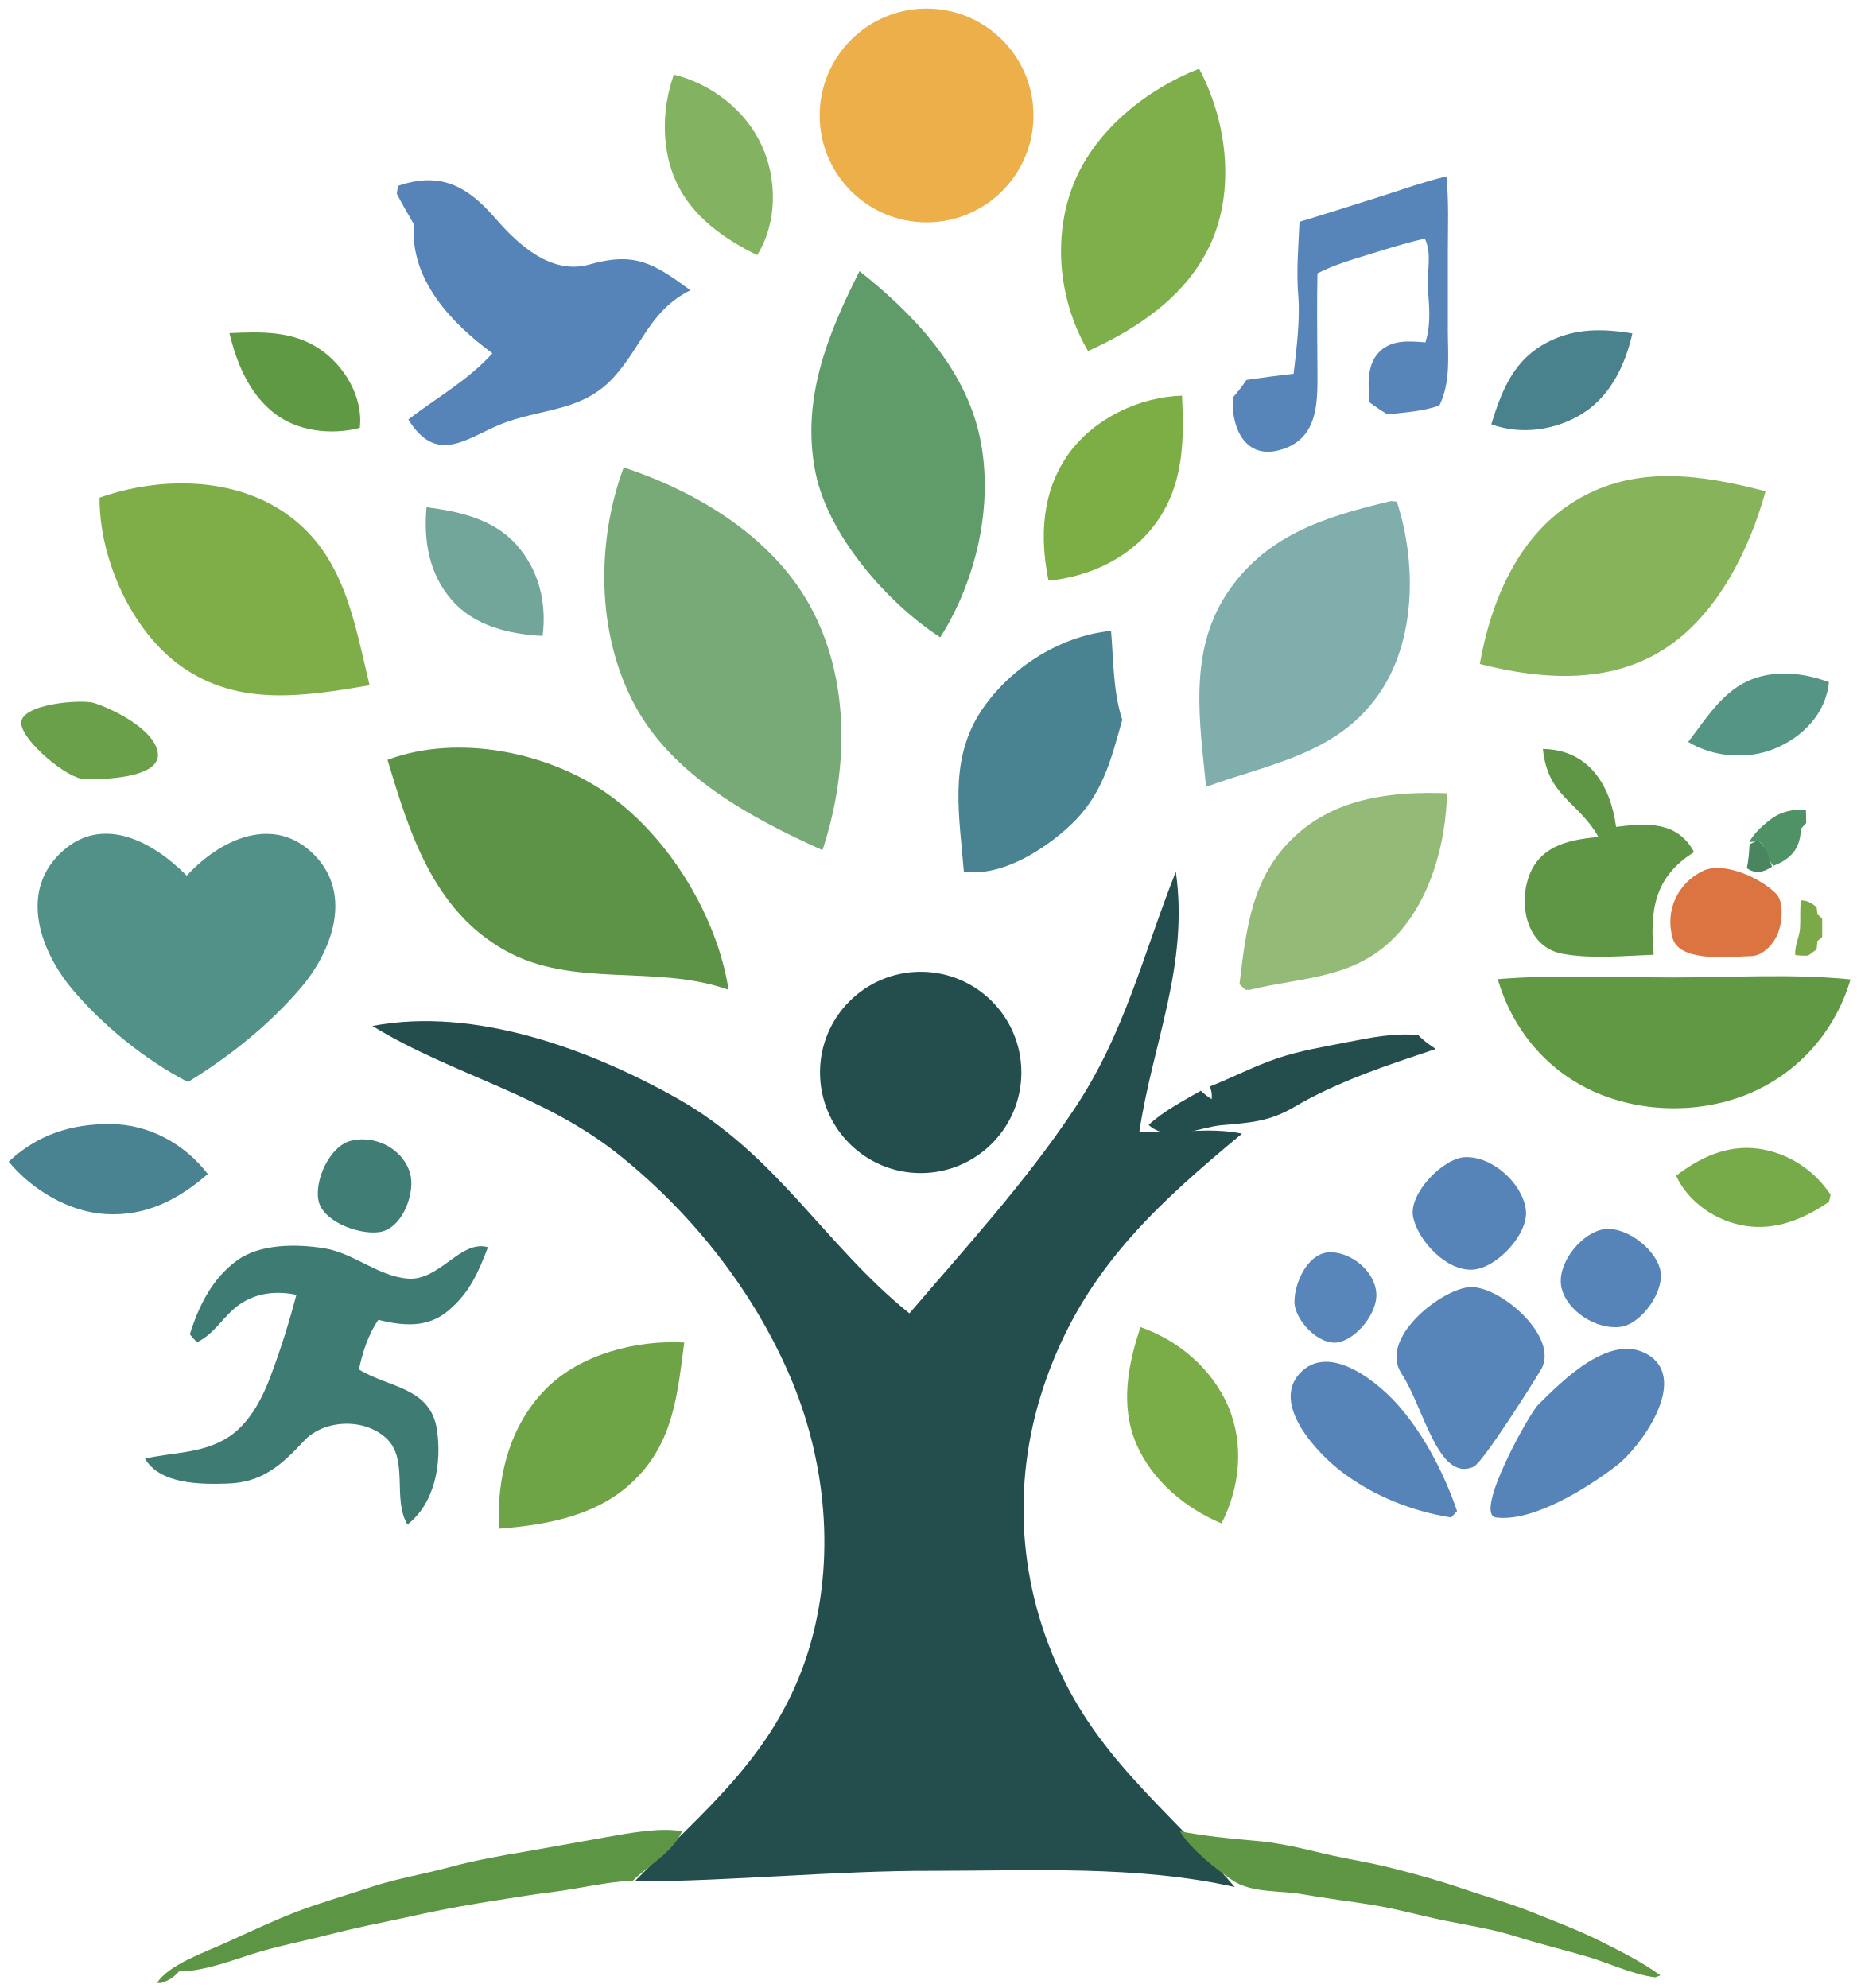
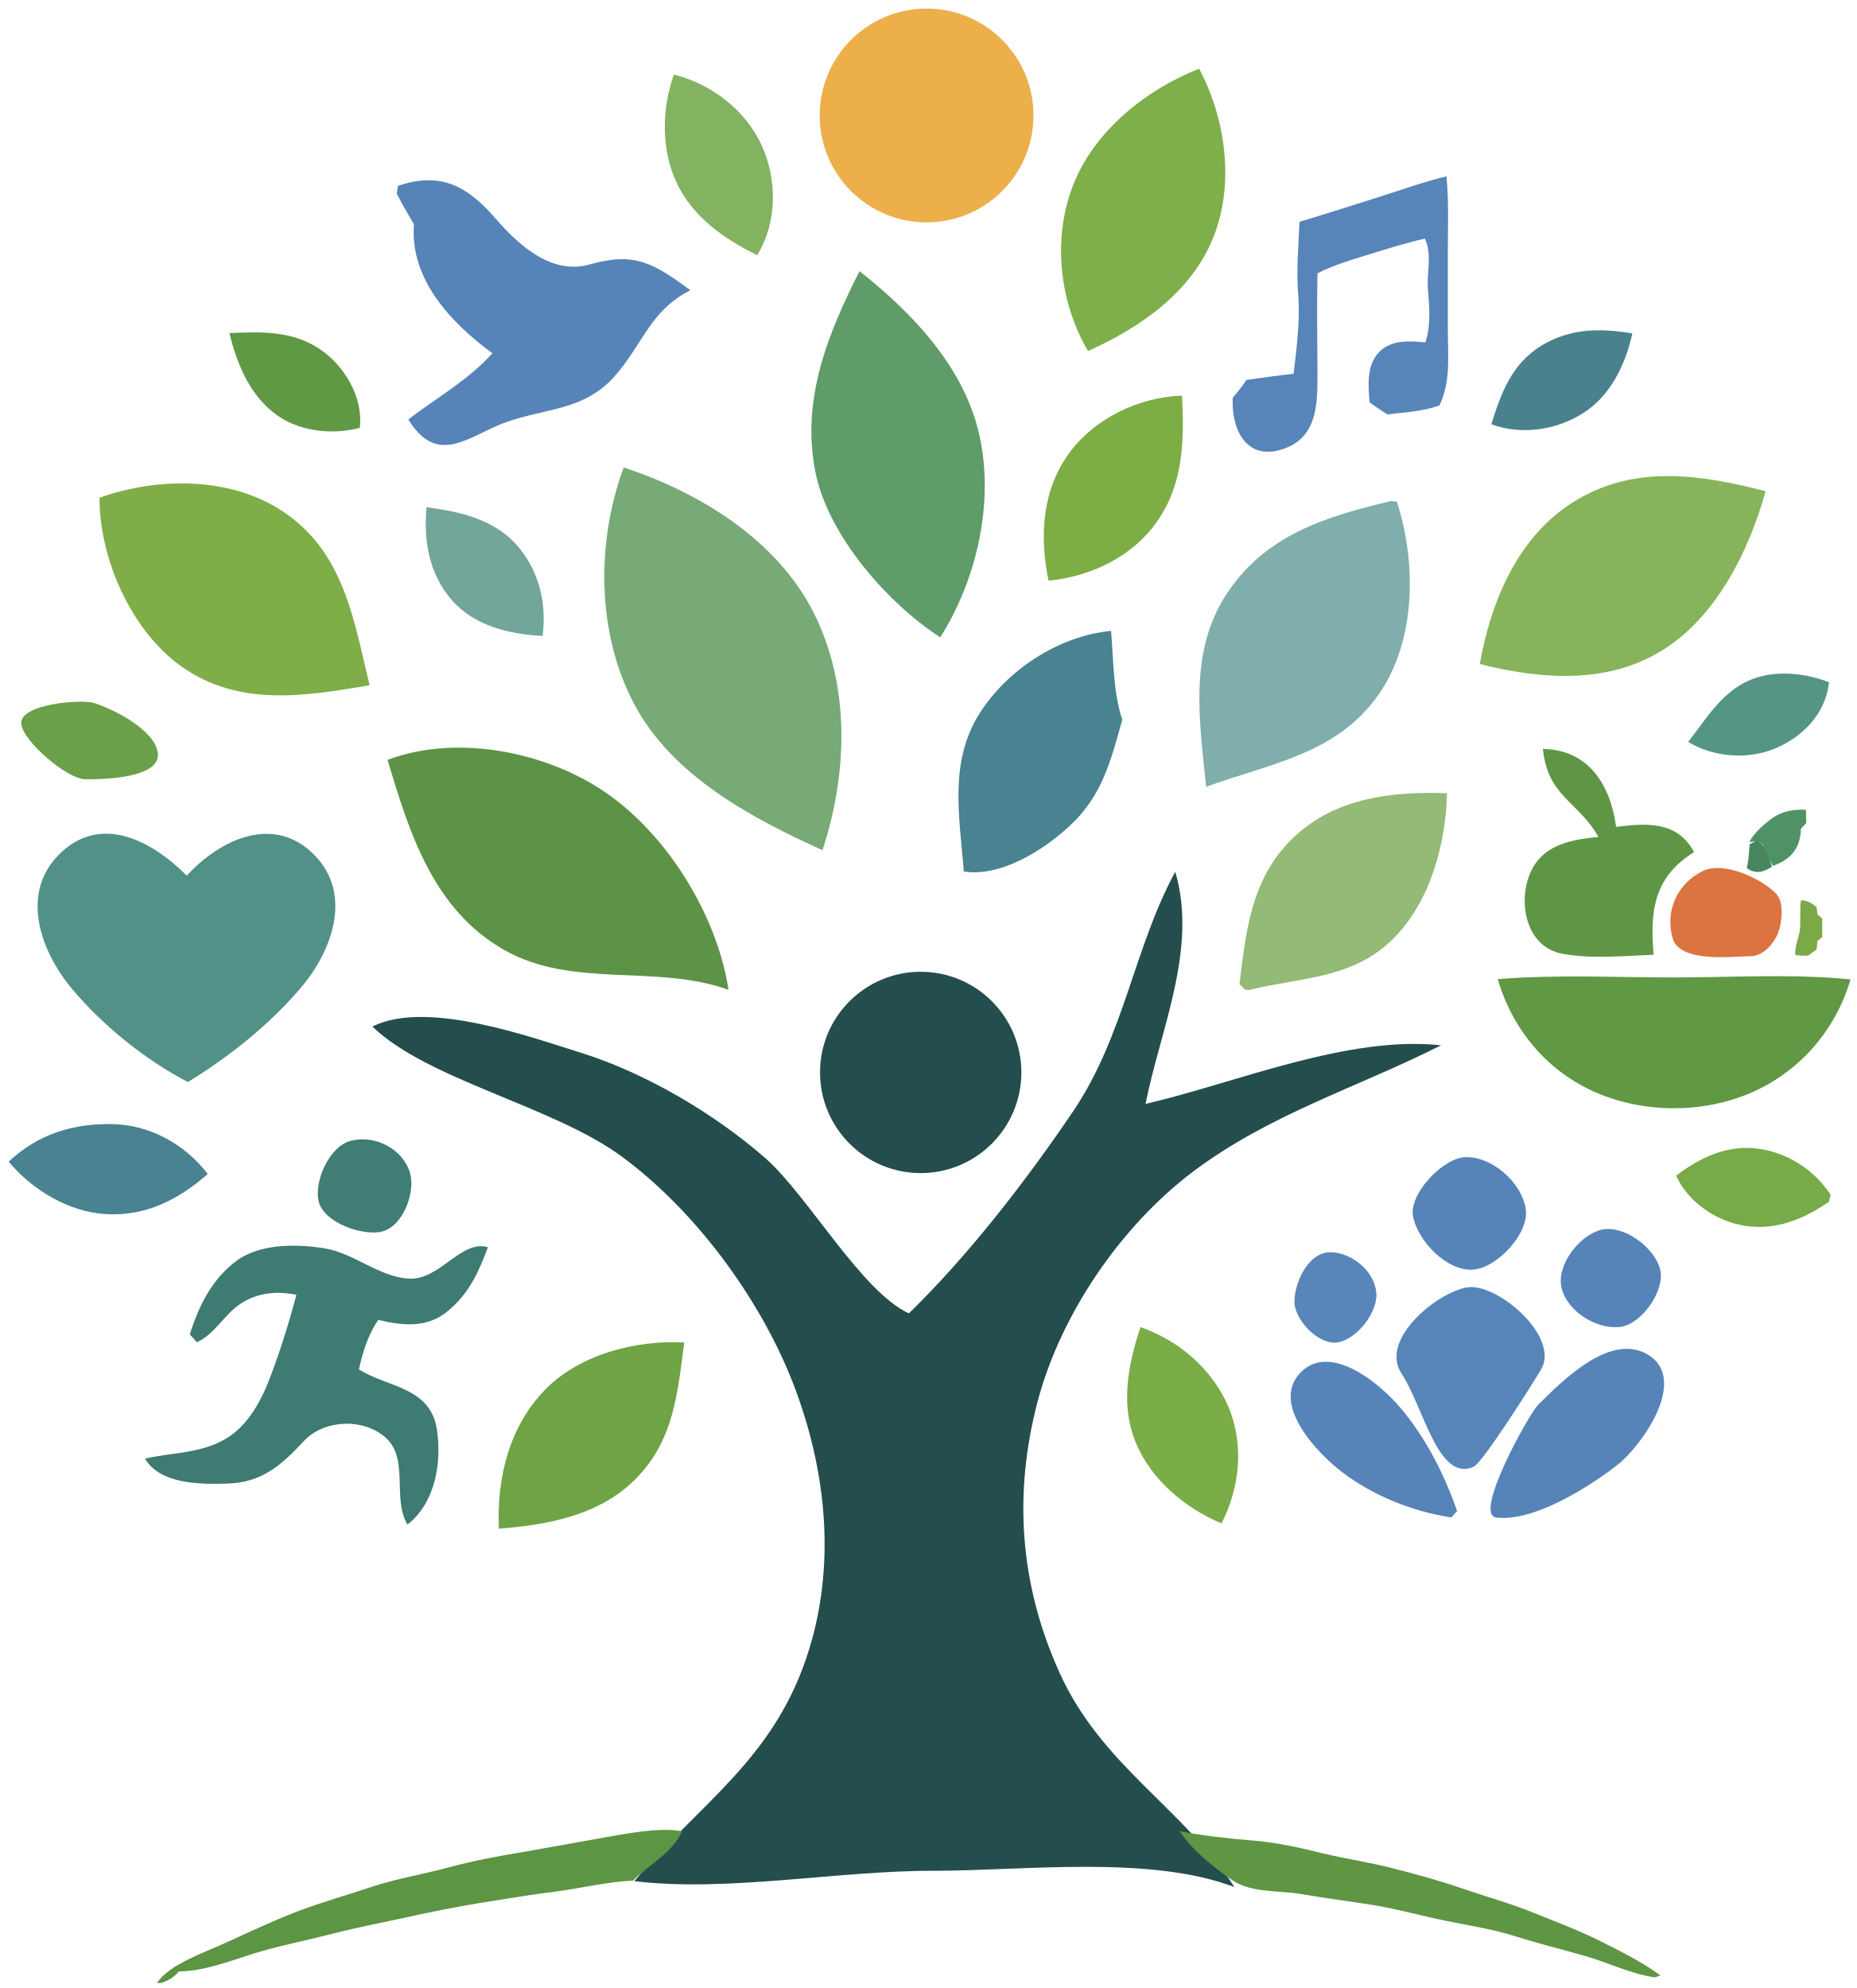
<svg xmlns="http://www.w3.org/2000/svg" viewBox="162 -1 662 709" role="img" aria-label="Healthier UK">
-   <path d="M602.3,672.0C568.0,664.2 530.1,666.2 495.1,666.2C459.4,666.1 423.9,669.9 388.3,670.0C413.0,644.7 437.4,625.7 449.3,590.8C460.1,558.7 457.3,522.8 444.5,491.7C431.6,460.7 409.9,432.9 383.9,411.8C356.4,389.3 323.9,382.7 294.8,364.9C331.3,357.9 372.6,373.3 403.8,390.9C439.1,410.9 456.3,443.3 486.3,467.4C506.3,444.0 527.8,420.5 544.9,394.8C563.1,367.7 569.5,339.6 581.3,309.9C586.0,343.4 573.1,370.7 568.3,402.6C580.5,403.5 592.9,400.8 604.9,403.3C576.3,427.1 551.7,449.1 537.4,484.7C523.7,518.5 523.4,554.9 537.2,588.8C551.9,625.3 578.0,643.5 602.3,672.0Z" fill="#234e4d" fill-rule="evenodd" />
+   <path d="M602.2,672.0C571.9,660.5 527.1,666.2 495.0,666.2C460.8,666.1 421.6,673.9 388.2,669.9C411.3,642.4 437.0,627.0 449.4,590.7C460.5,558.3 456.9,523.2 444.6,491.8C432.8,461.8 409.9,430.8 383.9,411.6C359.5,393.5 314.5,384.2 294.8,365.1C313.9,355.5 350.5,368.6 369.3,374.5C392.3,381.7 417.0,396.3 435.1,412.2C450.2,425.6 469.3,459.7 486.1,467.4C507.4,446.7 528.3,419.6 544.9,395.0C563.0,368.0 566.3,337.2 581.1,309.9C589.2,337.5 575.7,366.3 570.5,392.7C602.8,385.2 642.4,368.2 675.9,371.8C645.5,387.1 614.5,396.4 587.1,417.1C561.6,436.5 540.4,467.5 532.1,498.5C523.3,531.7 525.6,564.2 539.9,595.7C554.9,628.8 583.8,643.7 602.2,672.0Z" fill="#234e4d" fill-rule="evenodd" />
  <path d="M455.3,302.2C429.8,290.7 401.6,275.6 388.1,250.0C374.7,224.6 374.6,192.3 384.4,165.7C411.4,174.6 438.9,191.4 452.1,217.4C465.3,243.6 464.3,274.8 455.3,302.2Z" fill="#77aa76" fill-rule="evenodd" />
  <path d="M229.0,384.9C213.8,377.0 198.7,364.8 187.7,351.7C176.8,338.7 169.0,318.2 182.8,304.0C197.7,288.7 216.4,299.0 228.6,311.3C240.3,298.5 259.6,289.1 274.2,304.0C288.0,318.2 280.2,338.6 269.1,351.5C257.9,364.6 243.7,375.9 229.0,384.9Z" fill="#529187" fill-rule="evenodd" />
  <path d="M421.8,352.0C395.8,342.7 366.3,351.7 341.8,337.8C316.5,323.4 308.0,296.1 300.2,270.0C325.4,260.5 358.3,267.3 379.6,282.8C400.8,298.1 417.8,326.0 421.8,352.0Z" fill="#5d9347" fill-rule="evenodd" />
  <path d="M592.1,279.6C589.8,256.6 585.8,232.0 599.1,211.3C613.0,189.8 634.5,183.3 658.0,177.7L660.1,177.9C667.2,199.6 667.0,227.6 653.6,246.7C638.7,268.0 614.9,271.3 592.1,279.6Z" fill="#7faead" fill-rule="evenodd" />
  <path d="M497.3,226.3C478.4,214.1 457.3,189.9 452.8,167.5C447.6,141.6 457.1,118.3 468.5,95.7C487.6,110.8 506.2,130.3 511.4,154.9C516.5,178.7 510.2,205.9 497.3,226.3Z" fill="#5f9c69" fill-rule="evenodd" />
  <path d="M197.5,176.5C218.9,168.9 245.7,168.9 264.6,182.6C284.9,197.2 288.3,220.7 293.8,243.4C270.7,247.3 247.2,251.2 226.7,236.7C208.8,224.0 197.4,198.2 197.5,176.5Z" fill="#7fae49" fill-rule="evenodd" />
  <path d="M689.7,235.8C693.7,213.1 703.6,189.6 724.1,177.4C745.4,164.6 768.9,168.3 791.6,174.2C785.8,195.2 774.3,218.4 755.6,230.4C735.8,243.2 711.6,241.4 689.7,235.8Z" fill="#87b45a" fill-rule="evenodd" />
  <path d="M307.6,148.6C318.0,140.6 328.7,134.8 337.6,125.0C323.0,114.3 308.1,98.7 309.6,79.0C307.5,75.4 305.4,71.8 303.5,68.1L303.9,65.3C319.0,60.1 328.6,65.3 338.6,76.8C346.9,86.4 358.7,97.2 372.3,93.3C388.5,88.7 395.2,93.0 408.2,102.5C393.6,109.9 391.2,122.1 380.9,133.5C370.3,145.2 357.1,144.6 343.2,149.3C329.5,154.0 318.4,166.0 307.6,148.6Z" fill="#5684b9" fill-rule="evenodd" />
  <path d="M307.3,542.7C301.8,533.6 307.9,519.4 299.7,511.9C291.7,504.5 277.3,505.3 270.3,513.0C262.3,521.6 255.3,527.8 243.0,528.1C233.6,528.4 219.1,528.4 213.7,519.2C223.3,517.0 233.4,517.4 242.2,512.3C250.7,507.5 255.7,497.6 258.9,488.7C262.3,479.6 265.2,470.2 267.7,460.8C260.8,459.3 253.6,460.0 247.6,464.1C241.8,468.0 238.7,474.7 232.2,477.7L229.7,474.9C232.9,464.6 237.7,454.9 246.7,448.4C255.0,442.5 267.9,442.6 277.7,444.2C288.2,445.9 297.0,454.3 307.6,455.0C318.8,455.8 326.3,441.0 336.0,443.8C332.6,452.8 329.4,460.1 321.9,466.4C314.6,472.7 305.7,471.9 296.9,469.7C293.3,475.0 291.3,481.2 290.0,487.4C300.6,494.0 315.4,493.6 317.8,508.8C319.6,520.7 317.2,535.0 307.3,542.7Z" fill="#3e7b72" fill-rule="evenodd" />
  <circle cx="492.42" cy="40.18" r="38.12" fill="#ecaf4a" />
  <path d="M696.1,348.2C716.9,346.5 738.1,347.6 759.0,347.6C779.8,347.6 801.1,346.2 821.9,348.3C816.5,366.6 803.6,381.4 786.0,388.9C768.9,396.1 748.5,396.0 731.5,388.8C713.9,381.3 701.4,366.4 696.1,348.2Z" fill="#609844" fill-rule="evenodd" />
  <circle cx="490.32" cy="381.47" r="35.9" fill="#234e4d" />
  <path d="M550.0,124.2C539.5,106.3 537.2,83.4 545.0,64.2C552.7,45.3 571.0,30.8 589.6,23.5C599.1,41.3 602.3,64.6 594.7,83.6C586.8,103.3 568.8,115.7 550.0,124.2Z" fill="#7faf4a" fill-rule="evenodd" />
  <path d="M606.1,352.0L604.0,350.0C606.4,330.1 608.4,311.4 623.9,297.1C638.7,283.4 658.8,281.2 678.0,281.9C677.6,299.8 672.1,320.3 659.2,333.4C644.6,348.2 626.5,347.4 607.7,352.0L606.1,352.0Z" fill="#93ba76" fill-rule="evenodd" />
  <path d="M505.7,309.8C504.2,290.5 500.3,271.1 511.2,253.6C521.1,237.9 539.5,225.8 558.2,224.0C559.1,234.5 558.9,245.7 562.2,255.7C558.1,270.3 555.1,282.7 543.6,293.4C534.3,302.1 518.9,311.9 505.7,309.8Z" fill="#498290" fill-rule="evenodd" />
  <path d="M601.6,140.8C603.4,138.8 605.0,136.7 606.5,134.5C612.1,133.7 617.7,132.9 623.3,132.3C624.3,123.8 625.6,113.6 625.0,105.0C624.2,95.7 625.0,87.4 625.4,78.1C634.2,75.5 643.0,72.6 651.7,69.9C660.4,67.2 669.0,64.0 677.8,61.9C678.7,71.0 678.3,80.2 678.3,89.3L678.3,116.8C678.3,126.0 679.4,135.1 675.3,143.6C669.2,145.8 663.1,146.0 656.8,146.8C654.5,145.4 652.4,144.0 650.4,142.5C649.9,136.8 649.3,129.6 653.4,125.0C657.8,120.0 664.4,120.6 670.3,121.1C672.3,114.8 671.7,108.7 671.2,102.2C670.7,96.1 672.8,89.8 670.1,84.1C663.5,85.6 657.1,87.6 650.6,89.6C644.2,91.6 637.8,93.4 631.8,96.5C631.6,107.7 631.7,118.9 631.8,130.2C631.8,141.0 632.6,154.1 620.5,158.8C606.7,164.1 601.0,152.4 601.6,140.8Z" fill="#5785ba" fill-rule="evenodd" />
  <path d="M339.9,544.2C339.1,526.0 343.6,507.6 356.6,494.4C368.8,482.0 389.0,476.8 406.0,477.8C403.6,495.9 402.3,512.8 388.6,526.5C375.7,539.5 357.4,542.8 339.9,544.2Z" fill="#6ea346" fill-rule="evenodd" />
  <path d="M732.0,297.5C724.9,284.8 713.9,283.2 712.2,266.1C728.6,266.4 736.3,279.0 738.3,293.9C749.2,292.5 760.2,291.8 766.1,302.9C751.8,311.8 750.3,323.8 751.7,339.5C741.1,339.9 729.3,341.1 718.9,339.1C707.3,336.8 703.7,323.4 706.7,313.1C710.2,300.9 720.8,298.5 732.0,297.5Z" fill="#5e9645" fill-rule="evenodd" />
  <path d="M218.0,706.2C222.2,699.6 235.3,695.2 242.2,692.0C250.8,688.1 259.2,684.1 268.0,680.7C276.8,677.4 285.9,674.8 294.9,671.8C303.8,668.9 313.2,667.4 322.3,664.9C331.3,662.5 340.5,660.8 349.7,659.3L377.6,654.3C385.6,652.9 397.3,650.6 405.2,652.1C401.9,659.7 393.4,664.1 387.7,669.7C378.5,670.1 369.3,672.4 360.2,673.6C351.1,674.7 342.0,676.3 333.0,677.7C323.9,679.2 314.9,681.0 306.0,683.0C297.0,684.9 288.0,686.7 279.1,689.0C270.2,691.3 261.2,693.0 252.5,695.7C244.0,698.4 234.7,702.0 225.8,702.1C224.0,704.2 222.2,705.3 219.5,706.2L218.0,706.2Z" fill="#5c9543" fill-rule="evenodd" />
  <path d="M535.9,206.1C532.7,190.4 533.5,174.2 543.1,160.8C552.2,148.2 568.2,140.6 583.5,140.1C584.3,155.8 584.1,171.3 574.8,184.7C566.0,197.5 551.1,204.6 535.9,206.1Z" fill="#7dae45" fill-rule="evenodd" />
  <path d="M695.5,540.2C687.3,539.1 707.2,503.3 710.5,500.0C718.9,491.7 736.5,473.6 750.1,482.4C764.1,491.6 747.0,515.1 738.6,521.6C728.6,529.3 708.9,541.9 695.5,540.2Z" fill="#5684b9" fill-rule="evenodd" />
  <path d="M752.2,704.2C743.8,703.1 735.4,698.9 727.3,696.6C719.0,694.2 710.7,692.2 702.5,689.6C694.4,687.0 685.7,685.7 677.4,684.0C669.0,682.3 660.6,679.9 652.2,678.5C643.7,677.1 635.1,676.1 626.7,674.6C618.7,673.1 608.5,674.3 601.5,669.6C595.1,665.2 587.0,658.8 582.7,652.1C591.1,653.7 600.1,654.7 608.6,655.4C616.9,656.0 625.7,658.0 633.8,660.0C642.2,662.0 650.6,663.2 659.0,665.4C667.3,667.5 675.6,669.8 683.7,672.6C691.9,675.4 700.2,677.7 708.2,680.9C716.1,684.1 724.2,687.1 731.9,690.9C739.3,694.6 747.4,698.6 754.1,703.5L752.2,704.2ZM754.8,705.7L755.7,704.7L754.8,705.7Z" fill="#5e9643" fill-rule="evenodd" />
  <path d="M687.5,522.1C674.8,527.8 669.6,500.6 661.8,488.9C653.6,476.5 675.2,459.4 685.5,458.1C696.1,456.7 718.5,475.8 711.5,487.5C708.7,492.2 690.8,520.6 687.5,522.1Z" fill="#5785b9" fill-rule="evenodd" />
  <path d="M597.6,542.3C584.8,537.0 572.7,526.9 567.2,513.9C561.4,500.4 564.2,485.7 568.7,472.3C582.4,477.1 594.2,487.2 600.0,500.6C605.7,514.1 604.2,529.4 597.6,542.3Z" fill="#7aac47" fill-rule="evenodd" />
  <path d="M679.5,540.2C665.6,538.0 652.0,532.6 640.7,524.1C632.3,517.8 615.2,500.2 625.4,488.9C636.1,477.1 654.5,492.8 661.5,501.2C670.5,511.9 677.0,524.7 681.6,537.9L679.5,540.2Z" fill="#5684b9" fill-rule="evenodd" />
  <path d="M432.0,90.0C420.1,84.1 409.0,76.4 403.2,64.0C397.7,52.2 398.0,37.7 402.3,25.6C415.6,28.9 427.8,38.2 433.6,50.8C439.2,63.0 439.2,78.4 432.0,90.0Z" fill="#83b261" fill-rule="evenodd" />
  <path d="M165.1,413.3C175.4,403.6 187.7,399.7 201.7,399.9C215.2,400.0 227.9,407.0 236.1,417.7C225.5,426.9 214.1,432.8 199.7,432.0C186.5,431.2 173.5,423.4 165.1,413.3Z" fill="#498291" fill-rule="evenodd" />
-   <path d="M571.6,400.2C576.8,395.3 584.0,391.6 590.2,388.0C591.5,389.2 592.6,390.1 594.1,391.0C594.2,389.1 594.1,388.2 593.4,386.5C601.5,383.3 609.1,379.3 617.3,376.5C625.6,373.7 633.7,372.4 642.3,370.7C650.9,369.0 658.8,367.4 667.7,368.1C669.6,370.1 671.7,371.6 674.0,373.1C665.4,376.0 656.8,378.8 648.3,382.1C639.9,385.4 631.5,389.1 623.7,393.7C614.6,399.1 607.6,399.4 597.5,400.3C589.3,401.1 578.9,406.7 571.6,400.2Z" fill="#234e4d" fill-rule="evenodd" />
  <path d="M355.5,225.8C343.7,225.2 331.2,222.3 323.1,213.0C315.0,203.7 313.0,191.9 314.1,179.9C325.8,181.4 337.9,184.1 346.1,193.2C354.2,202.3 357.0,213.9 355.5,225.8Z" fill="#72a69a" fill-rule="evenodd" />
  <path d="M687.3,451.8C677.9,452.5 667.6,441.5 665.9,432.9C664.3,424.7 676.7,411.9 684.5,411.7C694.1,411.3 704.8,420.9 706.1,430.3C707.3,439.0 695.8,451.2 687.3,451.8Z" fill="#5684b9" fill-rule="evenodd" />
  <path d="M693.8,150.3C697.3,139.1 701.1,128.8 711.6,122.3C722.0,116.0 732.6,116.0 744.1,117.9C741.7,128.8 736.4,140.1 726.6,146.3C717.1,152.4 704.5,154.3 693.8,150.3Z" fill="#49828d" fill-rule="evenodd" />
  <path d="M243.8,117.8C255.1,117.3 266.1,116.9 275.9,123.4C284.8,129.3 291.6,140.7 290.3,151.6C280.0,154.3 267.4,152.8 259.1,145.8C250.5,138.7 246.4,128.3 243.8,117.8Z" fill="#609943" fill-rule="evenodd" />
  <path d="M759.7,418.3C768.2,411.8 778.1,407.1 789.2,408.7C799.7,410.2 809.0,416.3 814.8,425.1L814.2,427.6C805.4,433.7 795.3,437.9 784.4,436.2C774.1,434.6 764.1,427.9 759.7,418.3Z" fill="#77aa48" fill-rule="evenodd" />
  <path d="M786.3,340.0C779.9,340.1 761.1,342.5 758.5,333.7C755.6,323.7 760.3,313.9 769.3,309.6C776.7,306.0 790.4,312.4 795.5,317.9C798.3,320.9 797.4,328.3 796.1,331.6C794.7,335.4 790.8,340.0 786.3,340.0Z" fill="#db7440" fill-rule="evenodd" />
  <path d="M764.0,263.6C770.1,255.8 775.5,246.6 784.8,242.1C793.9,237.7 805.1,238.8 814.2,242.3C813.1,253.5 804.8,262.0 794.6,266.1C784.9,270.0 772.9,269.0 764.0,263.6Z" fill="#559585" fill-rule="evenodd" />
  <path d="M740.0,472.2C731.5,473.4 720.7,466.7 718.8,458.1C717.1,450.0 725.2,439.6 732.9,437.6C741.0,435.6 752.1,444.0 754.0,451.7C755.9,459.2 747.5,471.1 740.0,472.2Z" fill="#5684b9" fill-rule="evenodd" />
  <path d="M192.2,276.9C185.9,276.7 170.4,263.6 169.6,257.3C168.6,250.0 191.2,248.3 195.5,249.7C202.4,251.9 216.5,258.9 218.2,267.0C220.3,276.9 197.2,277.0 192.2,276.9Z" fill="#6ba04a" fill-rule="evenodd" />
  <path d="M298.3,438.2C291.6,439.9 277.8,435.3 275.7,427.7C273.8,420.4 279.5,407.6 287.3,405.8C296.1,403.7 305.7,408.9 308.2,417.3C310.2,424.0 305.9,436.2 298.3,438.2Z" fill="#407d74" fill-rule="evenodd" />
  <path d="M639.3,477.7C632.4,479.1 623.7,469.8 623.6,463.4C623.5,456.8 628.3,445.4 636.7,445.6C644.2,445.8 652.3,452.5 652.8,460.2C653.3,467.0 646.1,476.3 639.3,477.7Z" fill="#5886bb" fill-rule="evenodd" />
  <path d="M794.3,307.8C792.6,305.5 791.8,302.8 790.6,300.2L789.2,299.0L785.8,299.3C787.5,296.0 791.4,292.6 794.4,290.5C798.0,288.2 801.8,287.6 806.0,287.8L806.1,292.5L804.2,294.6C804.0,301.6 800.7,305.4 794.3,307.8Z" fill="#4f9265" fill-rule="evenodd" />
  <path d="M806.8,339.8C805.2,339.9 803.7,339.8 802.2,339.6C801.9,336.1 803.7,333.4 803.9,329.9C804.1,326.7 803.8,323.4 804.2,320.1C806.6,320.1 808.0,321.1 809.8,322.5L810.1,325.1L811.8,326.6L811.8,333.2L810.1,334.6L809.8,337.6L806.8,339.8Z" fill="#7ba948" fill-rule="evenodd" />
  <path d="M784.9,308.6C785.6,305.7 785.7,303.0 785.9,300.1L788.8,298.7C791.9,300.9 792.6,304.7 793.9,308.1C790.9,310.1 787.9,310.8 784.9,308.6Z" fill="#49855f" fill-rule="evenodd" />
</svg>
